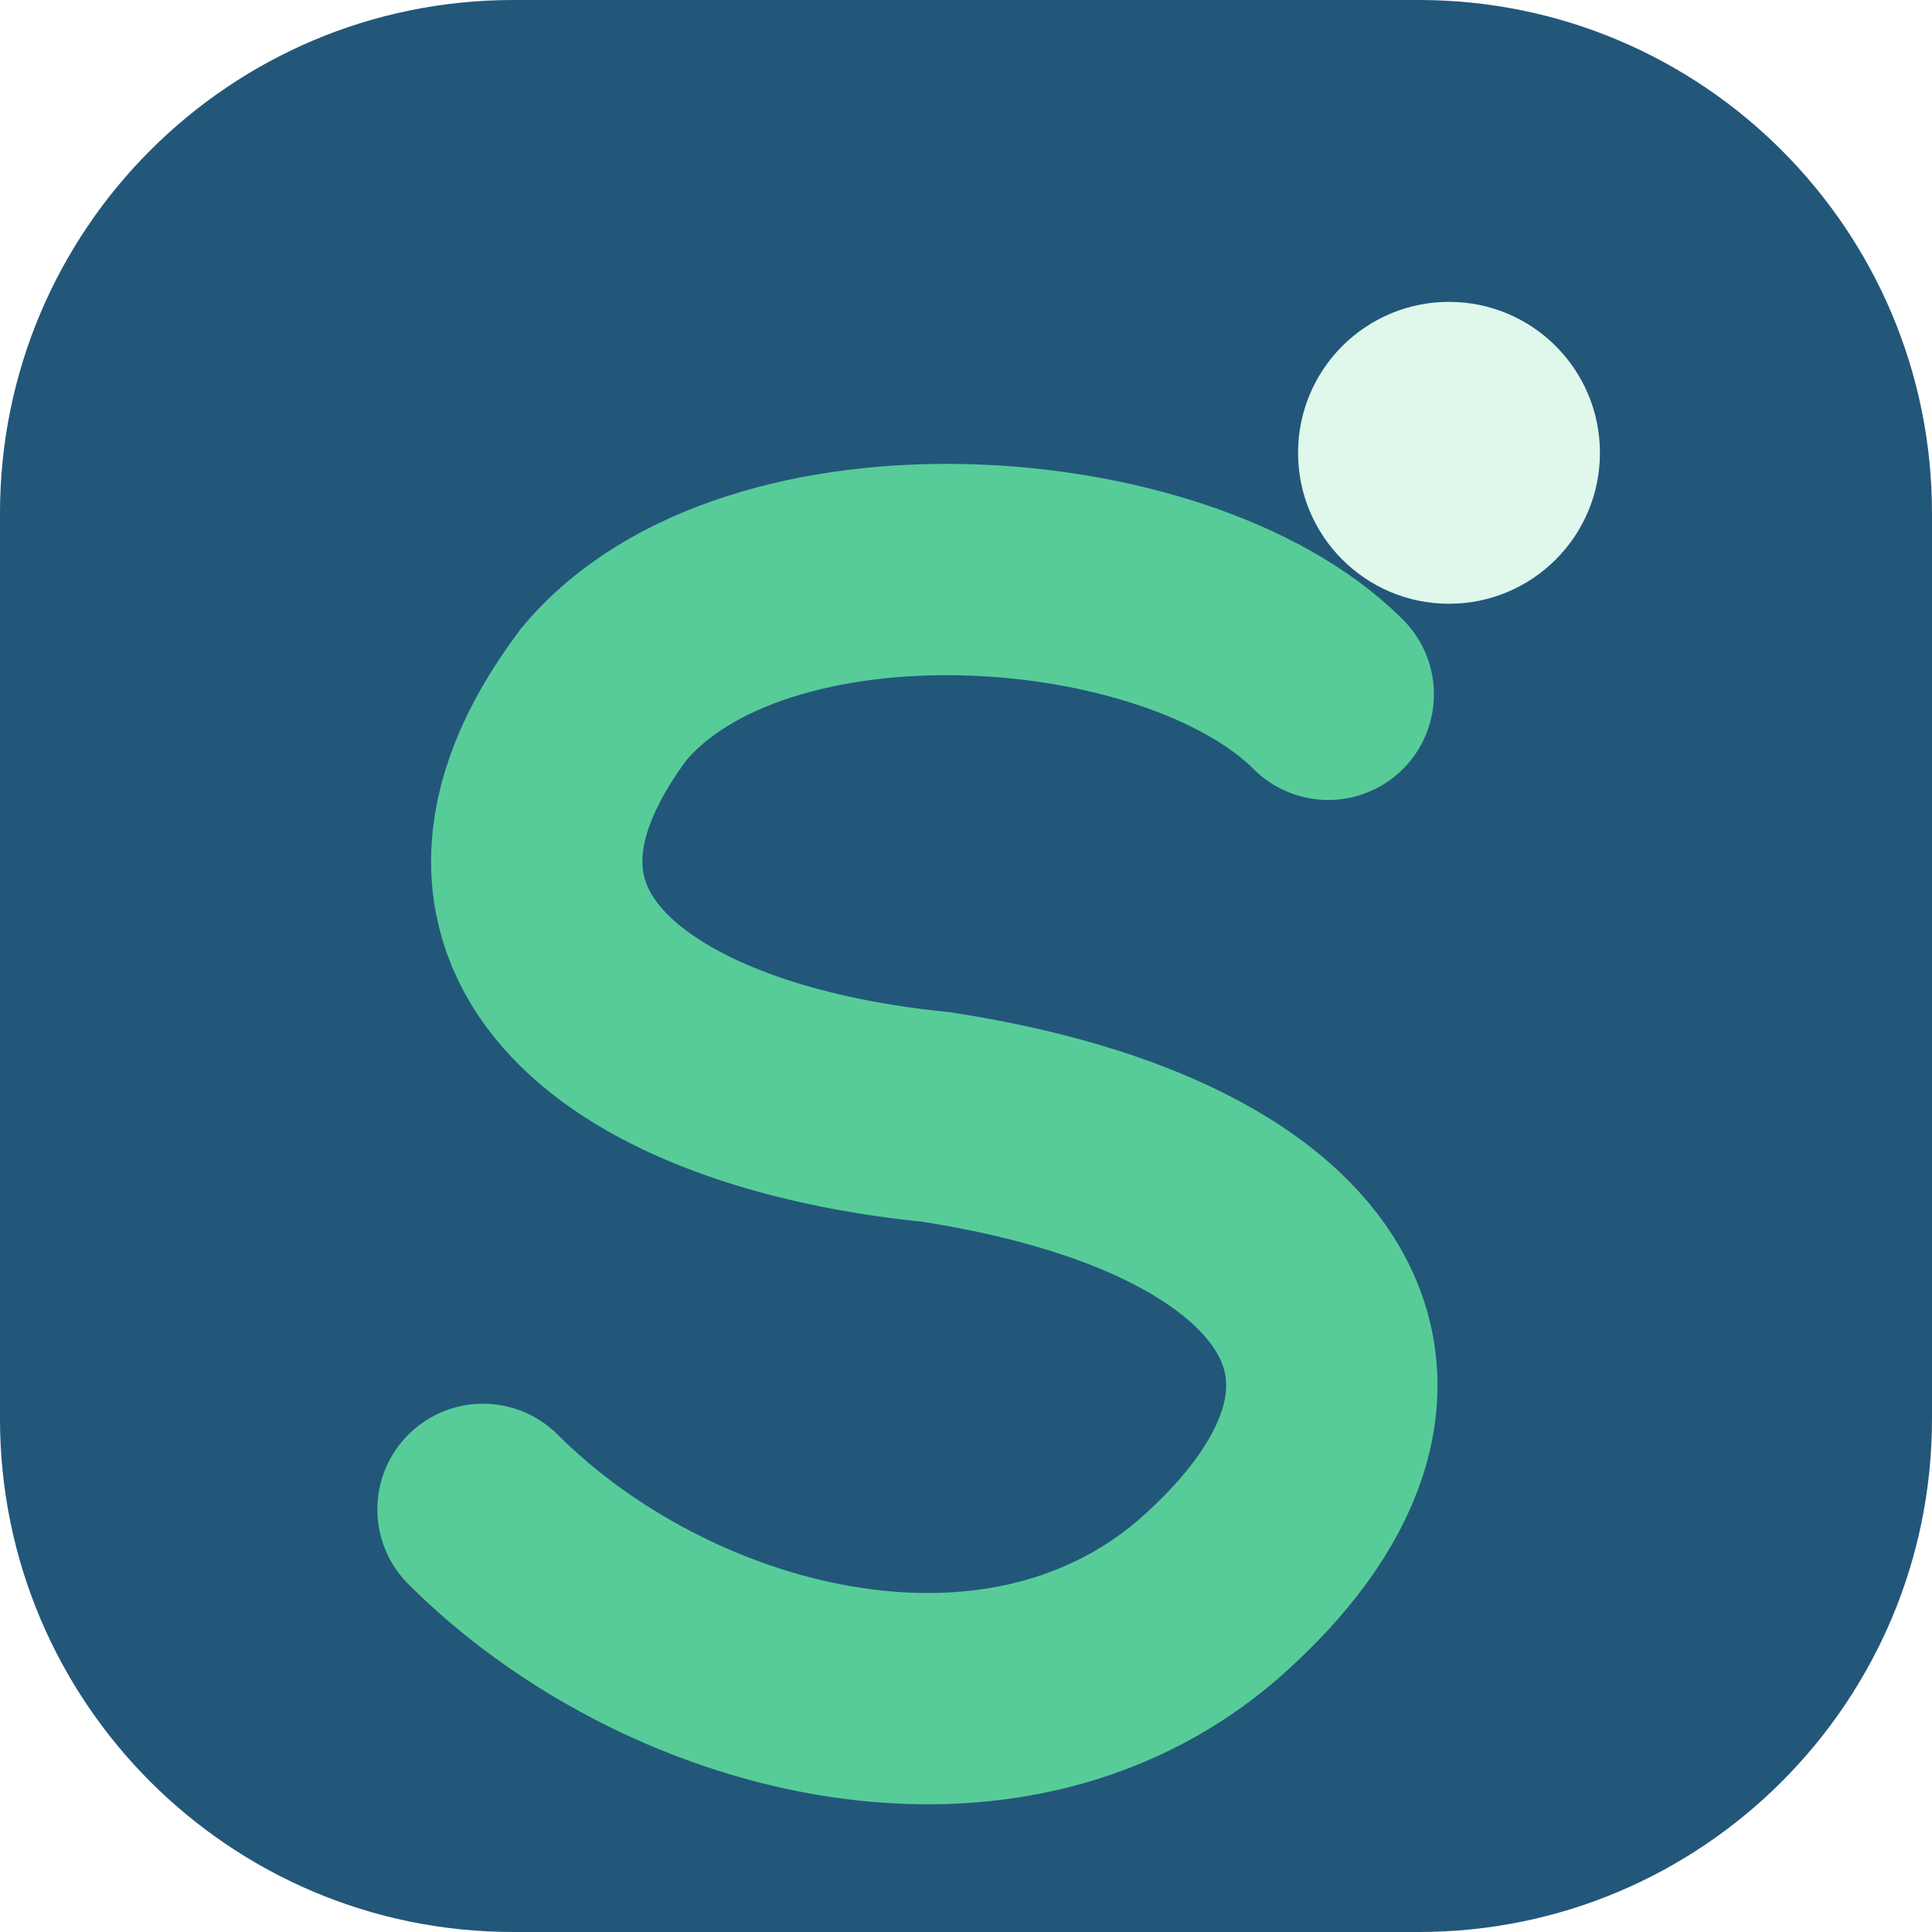
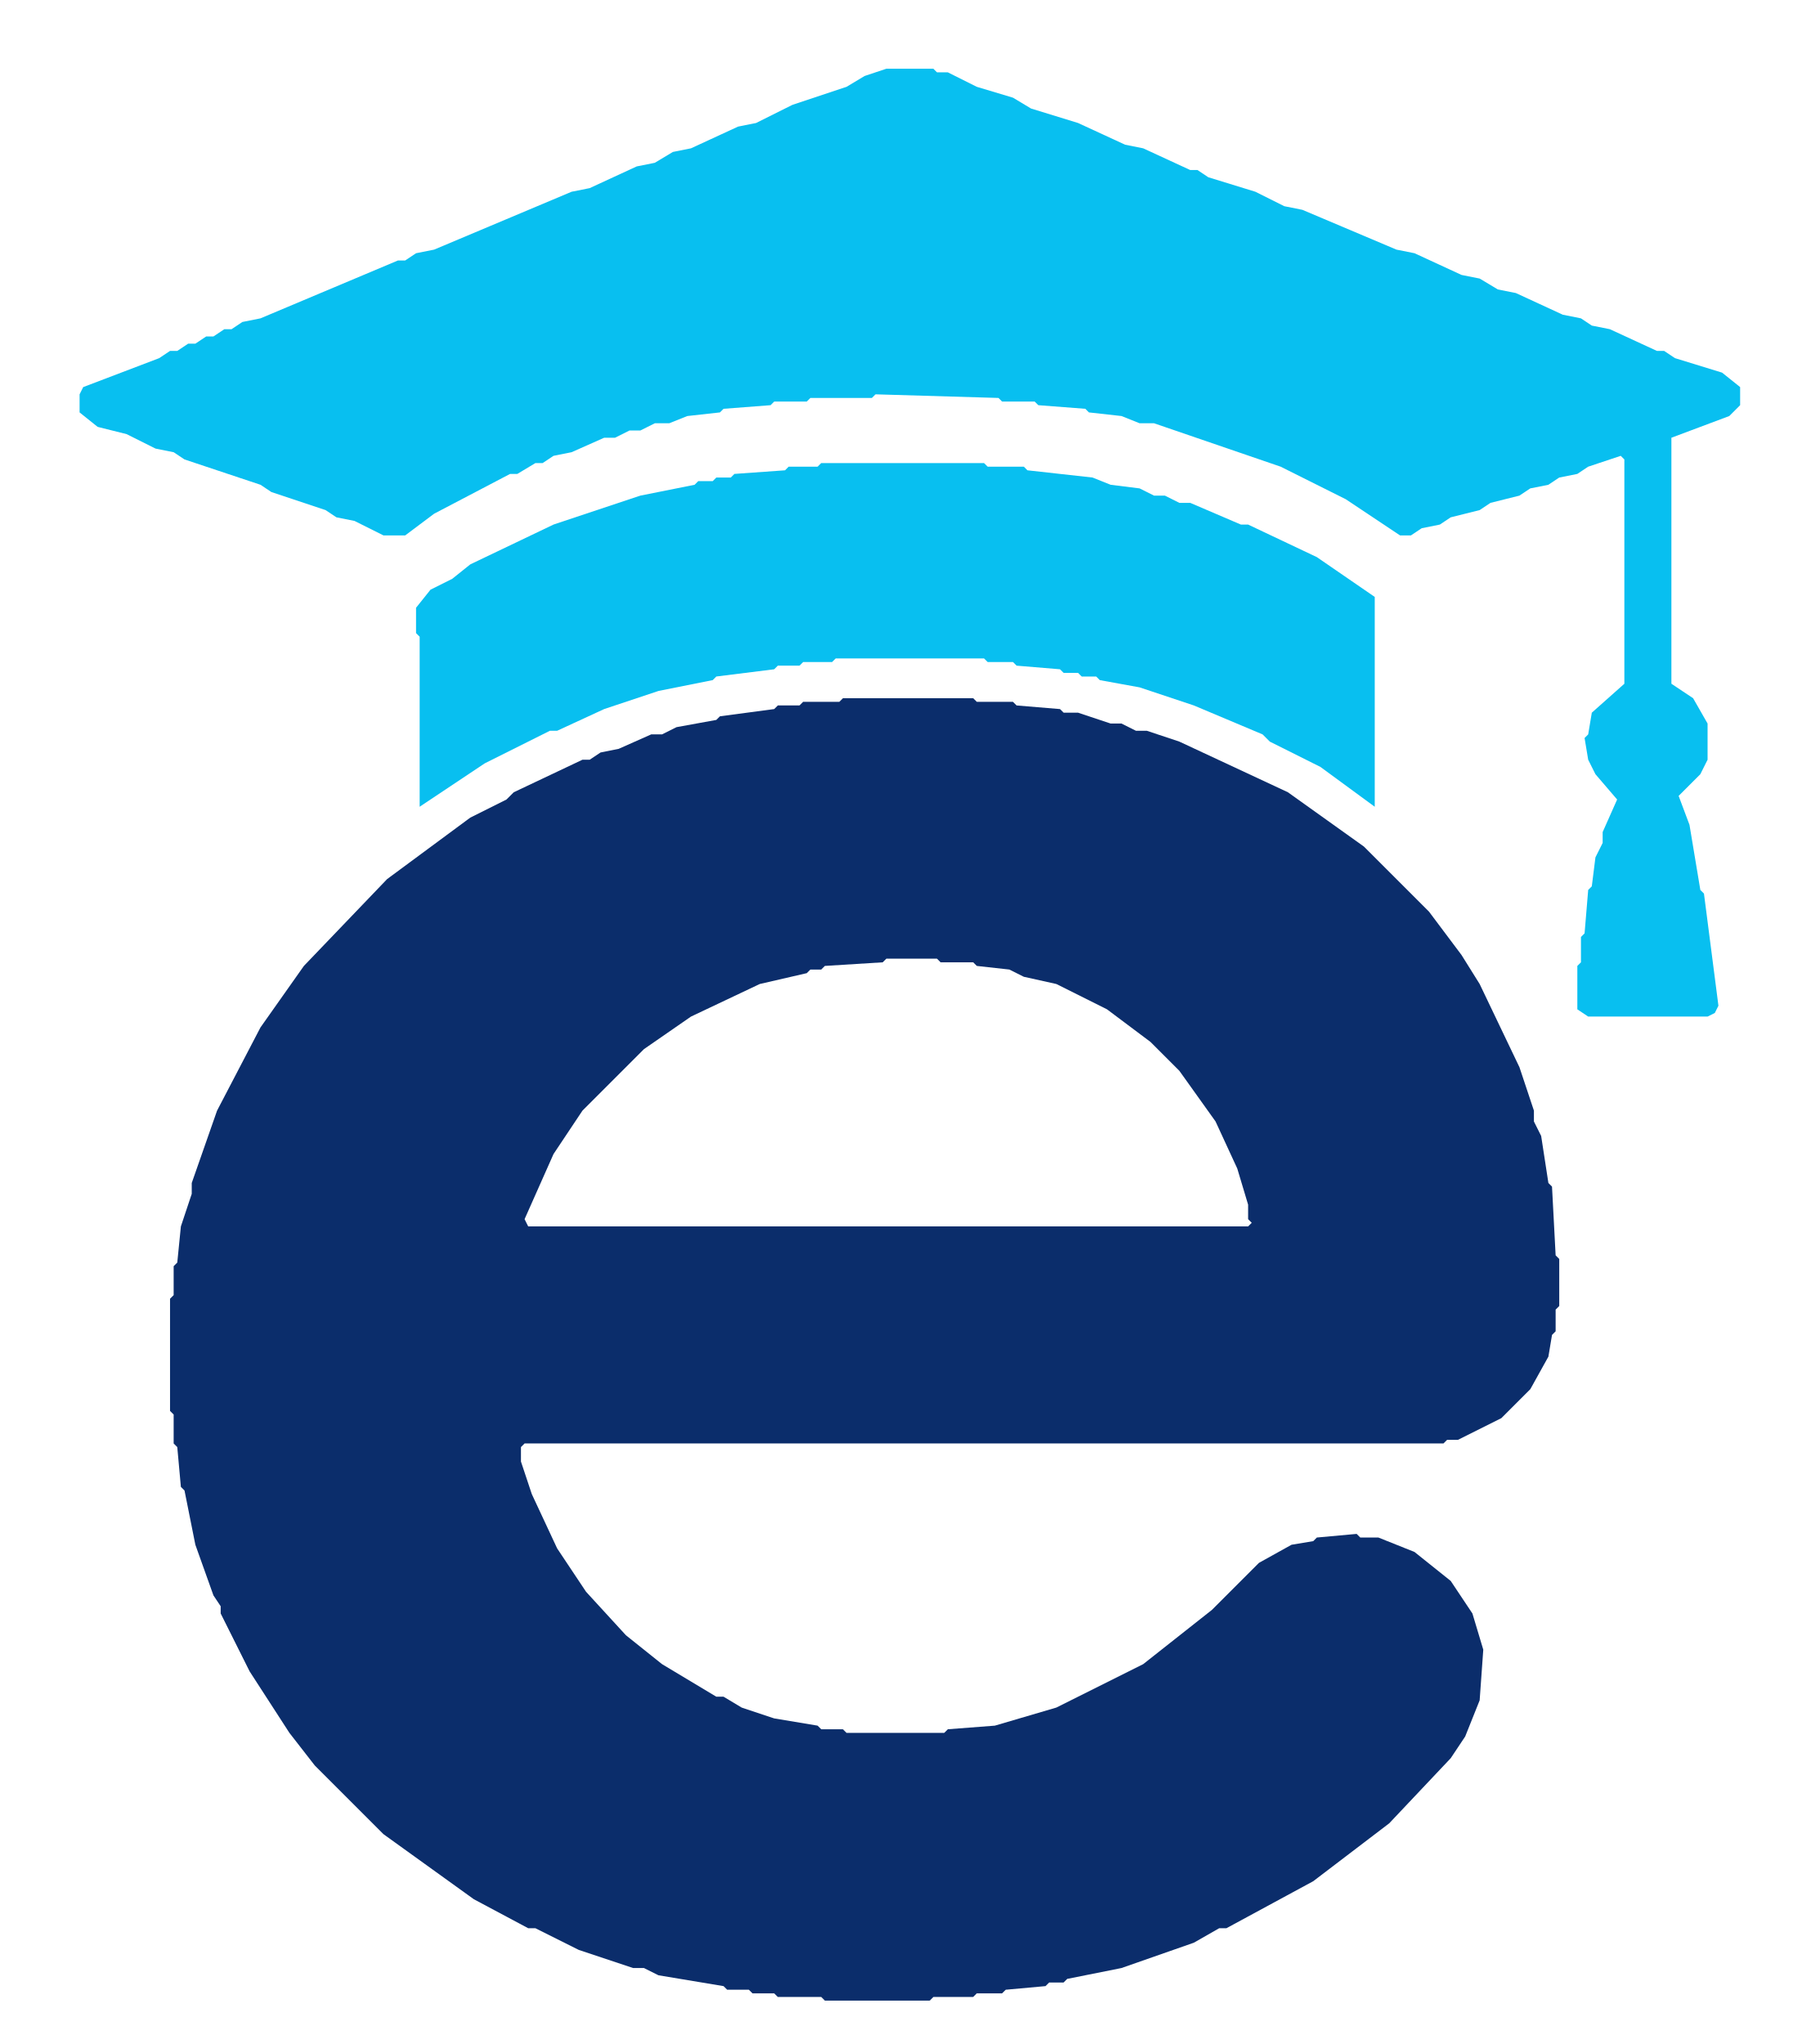
- <svg xmlns="http://www.w3.org/2000/svg" viewBox="0 0 64 64">
-   <rect width="64" height="64" rx="17" fill="#22577A" />
-   <path d="M44 23C39 18 25 17 20 23c-6 8 1 13 11 14 13 2 17 9 9 16-7 6-18 3-24-3" fill="none" stroke="#57CC99" stroke-width="7" stroke-linecap="round" />
-   <circle cx="48" cy="15" r="5" fill="#DFF8EB" />
+ <svg xmlns="http://www.w3.org/2000/svg" viewBox="476 189 503 565">
+   <path d="M591,357 L591,364 L592,365 L592,412 L610,400 L628,391 L630,391 L643,385 L658,380 L673,377 L674,376 L690,374 L691,373 L697,373 L698,372 L706,372 L707,371 L748,371 L749,372 L756,372 L757,373 L769,374 L770,375 L774,375 L775,376 L779,376 L780,377 L791,379 L806,384 L825,392 L827,394 L841,401 L856,412 L856,354 L840,343 L821,334 L819,334 L805,328 L802,328 L798,326 L795,326 L791,324 L783,323 L778,321 L760,319 L759,318 L749,318 L748,317 L703,317 L702,318 L694,318 L693,319 L679,320 L678,321 L674,321 L673,322 L669,322 L668,323 L653,326 L629,334 L606,345 L601,349 L595,352 Z M498,298 L498,303 L503,307 L511,309 L519,313 L524,314 L527,316 L548,323 L551,325 L566,330 L569,332 L574,333 L582,337 L588,337 L596,331 L617,320 L619,320 L624,317 L626,317 L629,315 L634,314 L643,310 L646,310 L650,308 L653,308 L657,306 L661,306 L666,304 L675,303 L676,302 L689,301 L690,300 L699,300 L700,299 L717,299 L718,298 L752,299 L753,300 L762,300 L763,301 L776,302 L777,303 L786,304 L791,306 L795,306 L830,318 L848,327 L863,337 L866,337 L869,335 L874,334 L877,332 L885,330 L888,328 L896,326 L899,324 L904,323 L907,321 L912,320 L915,318 L924,315 L925,316 L925,378 L916,386 L915,392 L914,393 L915,399 L917,403 L923,410 L919,419 L919,422 L917,426 L916,434 L915,435 L914,447 L913,448 L913,455 L912,456 L912,468 L915,470 L948,470 L950,469 L951,467 L947,436 L946,435 L943,417 L940,409 L946,403 L948,399 L948,389 L944,382 L938,378 L938,310 L954,304 L957,301 L957,296 L952,292 L939,288 L936,286 L934,286 L921,280 L916,279 L913,277 L908,276 L895,270 L890,269 L885,266 L880,265 L867,259 L862,258 L836,247 L831,246 L823,242 L810,238 L807,236 L805,236 L792,230 L787,229 L774,223 L761,219 L756,216 L746,213 L738,209 L735,209 L734,208 L721,208 L715,210 L710,213 L695,218 L685,223 L680,224 L667,230 L662,231 L657,234 L652,235 L639,241 L634,242 L596,258 L591,259 L588,261 L586,261 L548,277 L543,278 L540,280 L538,280 L535,282 L533,282 L530,284 L528,284 L525,286 L523,286 L520,288 L499,296 Z" fill="#08BFF0" fill-rule="evenodd" />
+   <path d="M698,383 L697,384 L691,384 L690,385 L675,387 L674,388 L663,390 L659,392 L656,392 L647,396 L642,397 L639,399 L637,399 L618,408 L616,410 L606,415 L583,432 L560,456 L548,473 L536,496 L529,516 L529,519 L526,528 L525,538 L524,539 L524,547 L523,548 L523,579 L524,580 L524,588 L525,589 L526,600 L527,601 L530,616 L535,630 L537,633 L537,635 L545,651 L556,668 L563,677 L582,696 L607,714 L622,722 L624,722 L636,728 L651,733 L654,733 L658,735 L676,738 L677,739 L683,739 L684,740 L690,740 L691,741 L703,741 L704,742 L733,742 L734,741 L745,741 L746,740 L753,740 L754,739 L765,738 L766,737 L770,737 L771,736 L786,733 L806,726 L813,722 L815,722 L839,709 L860,693 L877,675 L881,669 L885,659 L886,645 L883,635 L877,626 L867,618 L857,614 L852,614 L851,613 L840,614 L839,615 L833,616 L824,621 L811,634 L792,649 L768,661 L751,666 L738,667 L737,668 L710,668 L709,667 L703,667 L702,666 L690,664 L681,661 L676,658 L674,658 L659,649 L649,641 L638,629 L630,617 L623,602 L620,593 L620,589 L621,588 L875,588 L876,587 L879,587 L891,581 L899,573 L904,564 L905,558 L906,557 L906,551 L907,550 L907,537 L906,536 L905,517 L904,516 L902,503 L900,499 L900,496 L896,484 L885,461 L880,453 L871,441 L853,423 L832,408 L802,394 L793,391 L790,391 L786,389 L783,389 L774,386 L770,386 L769,385 L757,384 L756,383 L746,383 L745,382 L709,382 L708,383 Z M621,526 L629,508 L637,496 L654,479 L667,470 L686,461 L699,458 L700,457 L703,457 L704,456 L720,455 L721,454 L735,454 L736,455 L745,455 L746,456 L755,457 L759,459 L768,461 L782,468 L794,477 L802,485 L812,499 L818,512 L821,522 L821,526 L822,527 L821,528 L622,528 Z" fill="#0B2D6B" fill-rule="evenodd" />
</svg>
